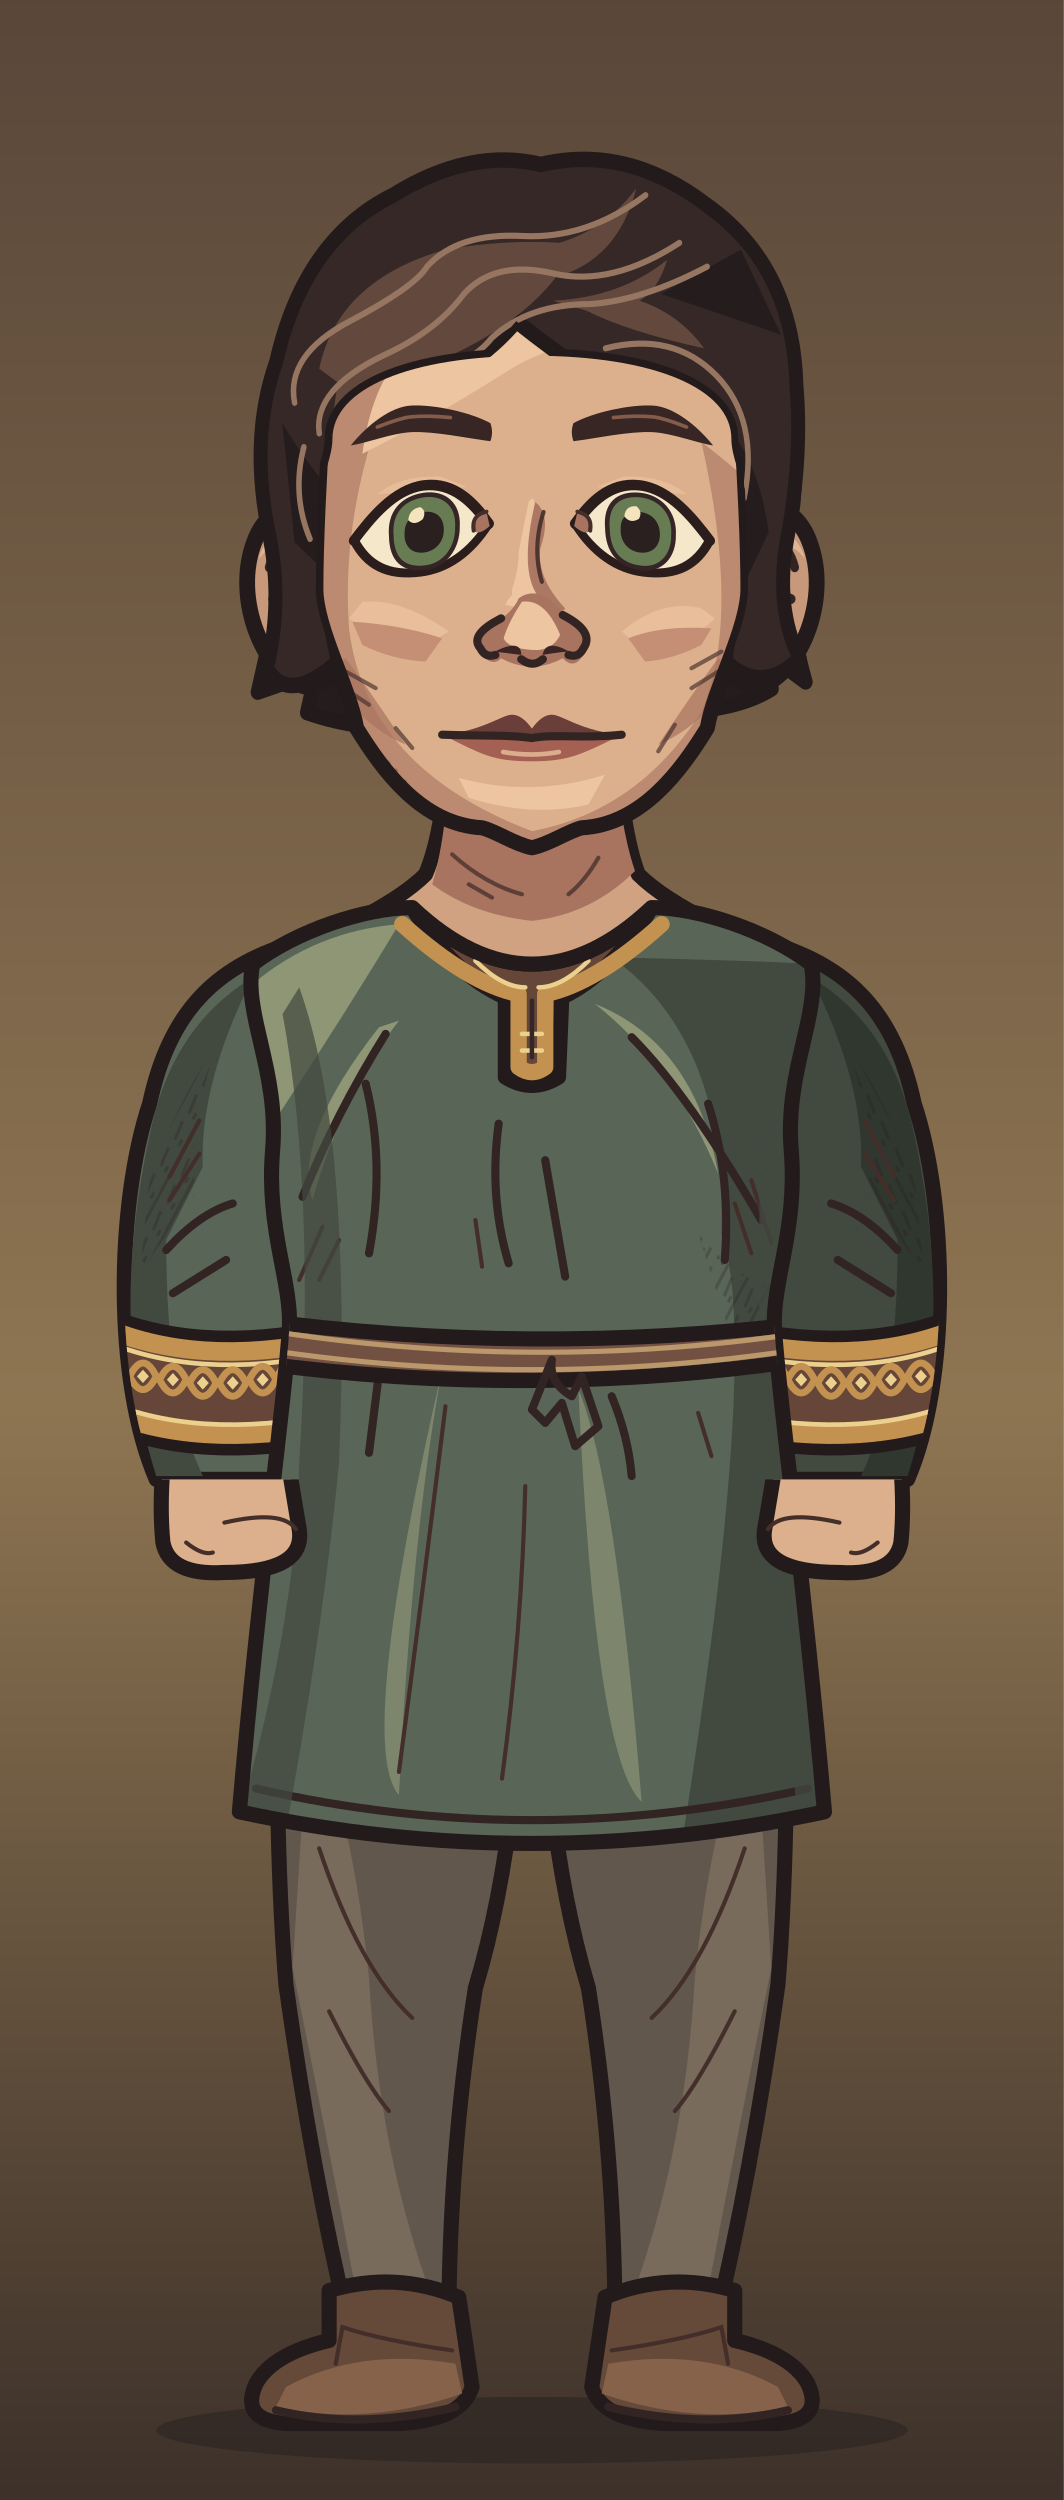
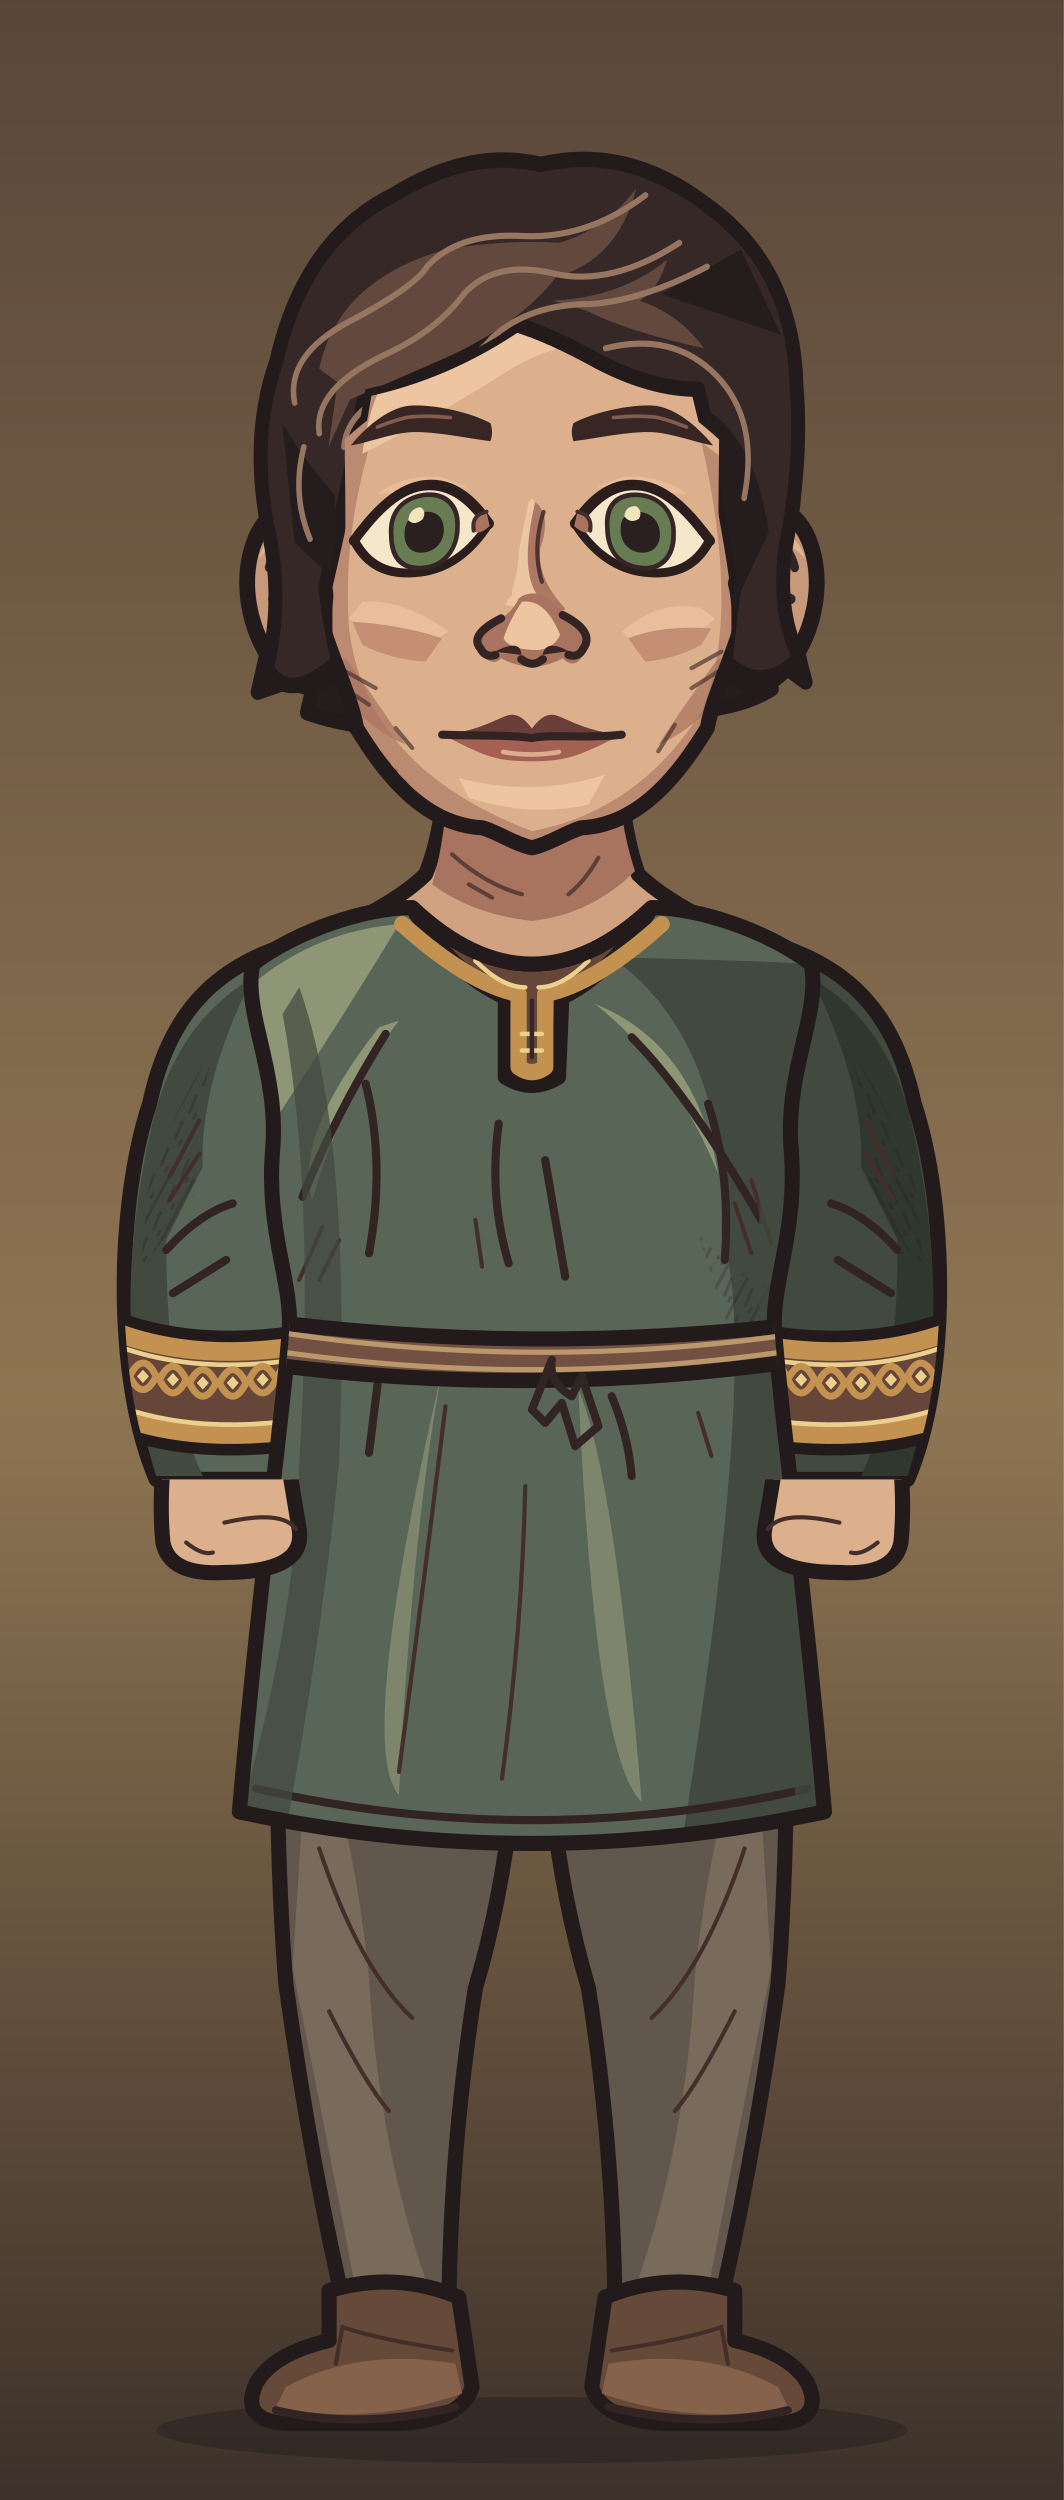
<svg xmlns="http://www.w3.org/2000/svg" xmlns:xlink="http://www.w3.org/1999/xlink" aria-labelledby="title" width="320" height="752" viewBox="0 0 320 752" role="img">
  <defs>
    <style>
      .edge {stroke:#231b1b;stroke-width:4.55;stroke-linecap:round;stroke-linejoin:round}
      .seam {fill:none;stroke:#332424;stroke-width:2.45;stroke-linecap:round;stroke-linejoin:round}
      .etch {fill:none;stroke:#442e2a;stroke-width:1.25;stroke-linecap:round}
      .hair-line {fill:none;stroke:#967661;stroke-width:1.45;stroke-linecap:round}
      .white {fill:#f5e7ca;stroke:#2a1d1c;stroke-width:2.65;stroke-linejoin:round}
      .label {fill:#efdfc1;font:600 20px Georgia,serif}
      .muted {fill:#b8aa96;font:13px 'Segoe UI',sans-serif}
      .section {fill:#dcbb8e;font:600 14px 'Segoe UI',sans-serif}
    </style>
    <linearGradient id="umber" x2="0" y2="1" gradientUnits="objectBoundingBox">
      <stop stop-color="#594639" />
      <stop offset=".56" stop-color="#8e7552" />
      <stop offset="1" stop-color="#3c3029" />
    </linearGradient>
    <linearGradient id="ash" x2="0" y2="1" gradientUnits="objectBoundingBox">
      <stop stop-color="#3b423d" />
      <stop offset=".56" stop-color="#7a7d67" />
      <stop offset="1" stop-color="#242b28" />
    </linearGradient>
    <linearGradient id="rose" x2="0" y2="1" gradientUnits="objectBoundingBox">
      <stop stop-color="#51404a" />
      <stop offset=".56" stop-color="#8a6972" />
      <stop offset="1" stop-color="#372c33" />
    </linearGradient>
    <pattern id="paper-grain" width="63" height="57" patternUnits="userSpaceOnUse">
      <path d="M1 16l2-1m21-4 5-2m16 7 6-1M12 32l3-1m16 11 4-1m20-14 4 1M4 51l5-1m41 0 9-2" fill="none" stroke="#231a1b" stroke-width=".85" opacity=".19" />
      <path d="M4 5l9-1m29 2 2-1M1 40l4-1m12 9 1-1m21-23 4-1m9 12 5-2" fill="none" stroke="#f0dbb5" stroke-width=".85" opacity=".23" />
      <path d="M16 19h.6m13-3h.7m28 6h.7m-39 15h.6m23 4h.6m-12 11h.7m29-39h.7" fill="none" stroke="#21191a" stroke-width="1.2" opacity=".28" stroke-linecap="round" />
    </pattern>
    <pattern id="ink-lines" width="7" height="9" patternUnits="userSpaceOnUse" patternTransform="rotate(28)">
      <path d="M1 -2V10m2.8-8 .6 6m1.9-1v5" stroke="#271d1d" stroke-width=".95" fill="none" opacity=".65" />
    </pattern>
    <radialGradient id="vignette" cx=".5" cy=".39" r=".72">
      <stop offset=".47" stop-color="#20191c" stop-opacity="0" />
      <stop offset="1" stop-color="#20191c" stop-opacity=".48" />
    </radialGradient>
    <g id="firs" fill="currentColor">
      <path d="M10 439Q15 379 12 300L9 220 15 146 15 54 19 80 21 147 28 230 25 326 29 439Z" />
      <path d="M17 169Q27 174 45 174L57 169 49 179 27 187 17 185                M18 194Q29 196 52 192L63 183 56 194 26 205 16 207                M15 225Q46 230 67 218L77 206 71 223 42 238 18 241                M17 252Q48 255 78 245L91 230 84 249 52 266 20 269                M14 282Q40 281 71 278L88 261 84 281 57 291 19 298                M19 312Q43 316 69 310L88 299 84 310 58 322 22 325" />
      <path d="M6 312 0 315V284L11 285M0 266 13 270V250L0 249M0 220 15 221 15 206 0 202                M0 180 16 181V167L0 165M0 141 15 150V138L0 133M0 112 17 127V118L0 104" />
      <path d="M64 440Q55 380 58 324L59 258 63 217 68 222 65 266 68 328 76 440Z                M63 291Q78 294 89 282L100 267 96 283 81 301 62 307                M63 323Q80 323 106 304L98 321 68 339                M63 316Q44 306 37 293L41 307 64 329Z" />
    </g>
    <g id="brambles" fill="none" stroke="currentColor" stroke-linecap="round" stroke-linejoin="round">
      <path stroke-width="3.8" d="M9 440Q13 401 21 380T26 333m-8 57Q39 375 43 352m-28 46Q6 377 0 376M41 440Q41 402 63 385m-20 44q26-6 39-30" />
      <path stroke-width="2" d="M23 364l14-13m-12 4-7-15m20 29 17-4m-15-1 1-11m13 49 2-17m2 14 18-5m-34 32q-12-10-17-10" />
    </g>
    <g id="night-scratches" fill="none" stroke="currentColor" stroke-width="1.2" stroke-linecap="round">
      <path d="M16 113q32-11 54-8m-30 9 16-3m184-40q19-4 44 1m-11 7 19 4                M24 335q33-3 68-16m-44 16 26-4m164-9q31 5 60-3m-39 8 38-3                M27 391q22-6 52-5m168 14q28-8 57-8m-40 11 24-4                M55 178l18-6m177 36 17 3m-12-4 17-1" />
    </g>
    <g id="shirt-setting">
      <rect width="320" height="440" fill="url(#umber)" />
      <path d="M50 217q24 8 64 1l-15 7-56 6m176-90q39-13 70-5l-26 4 28 2-64 6" fill="#856c54" opacity=".5" />
      <use xlink:href="#firs" style="color:#342827" opacity=".52" transform="translate(-26 8)" />
      <use xlink:href="#firs" style="color:#413128" opacity=".58" transform="translate(340 101) scale(-1 .81)" />
      <use xlink:href="#night-scratches" style="color:#dfbb87" opacity=".28" />
      <use xlink:href="#brambles" style="color:#291f22" opacity=".71" />
      <rect width="320" height="440" fill="url(#vignette)" />
      <rect width="320" height="440" fill="url(#paper-grain)" />
    </g>
    <g id="armor-setting">
      <rect width="320" height="440" fill="url(#ash)" />
      <path d="M42 173q49-4 68 3l-43 6 25 3-49 4m151 35q47 10 104-6l-26 14-62 8Z" fill="#707764" opacity=".48" />
      <use xlink:href="#firs" style="color:#27312c" opacity=".64" transform="translate(-36 30)" />
      <use xlink:href="#firs" style="color:#303833" opacity=".75" transform="translate(324 45) scale(-.86 1.03)" />
      <use xlink:href="#brambles" style="color:#252a27" opacity=".62" transform="translate(319 10) scale(-1 1)" />
      <use xlink:href="#night-scratches" style="color:#d8d8a9" opacity=".28" transform="translate(-2 21)" />
      <rect width="320" height="440" fill="url(#vignette)" />
      <rect width="320" height="440" fill="url(#paper-grain)" />
    </g>
    <g id="woman-setting">
      <rect width="320" height="440" fill="url(#rose)" />
      <path d="M44 235q40-4 76-1l-20 6-36 2 19 3-44 5m183-50q35 3 60-3l-24 9-31 2" fill="#775d65" opacity=".6" />
      <use xlink:href="#firs" style="color:#3b2b34" opacity=".58" transform="translate(-20 84) scale(.86 .91)" />
      <use xlink:href="#firs" style="color:#3d2e39" opacity=".68" transform="translate(327 54) scale(-.85 .98)" />
      <path d="M300 440q-2-82-6-173l-9-103 7-35 12 42 9 98 7 171Z                M294 195q-10-18-25-24l-15-1 13-4 11 2 18 15                M285 162q-13-22-34-27l-7 4 7-11 17 4 20 17                M303 242q-18-23-36-27l-13 3 15-9 11 2 21 15" fill="#3a2b33" opacity=".64" />
      <use xlink:href="#brambles" style="color:#2d2229" opacity=".8" transform="translate(12 6)" />
      <use xlink:href="#night-scratches" style="color:#e1b8a8" opacity=".28" transform="translate(0 7)" />
      <rect width="320" height="440" fill="url(#vignette)" />
      <rect width="320" height="440" fill="url(#paper-grain)" />
    </g>
    <pattern id="mail-rings" width="14" height="13" patternUnits="userSpaceOnUse" patternTransform="rotate(-7)">
      <path d="M-1 2q3-3 6 0 1 3-2 5Q0 8-1 5M6 2q3-3 6 0 1 3-2 5Q7 8 6 5M3 8q3-3 6 0 1 3-2 5-3 1-4-2M10 8q3-3 6 0" fill="none" stroke="#2d2c28" stroke-width="1.6" stroke-linecap="round" />
      <path d="M-.5 4q1.5-2 3-1m5 1q1.4-2 3-1M4 10q1.5-2 3-1m4 1q1.4-2 3-1" fill="none" stroke="#9a9b87" stroke-width="1.12" opacity=".78" stroke-linecap="round" />
    </pattern>
    <pattern id="armor-plates" width="47" height="24" patternUnits="userSpaceOnUse" patternTransform="translate(4 4) rotate(2)">
      <path d="M1 0l21 .7 1 18-3 3-17-1-1-4Zm24 1 19-1 2 15-3 7-19-2Z" fill="#85867a" stroke="#352e2a" stroke-width="1.75" stroke-linejoin="round" />
      <path d="M2 2l18 .2-.2 4L5 7 4 17Zm24 0 16-1 1 4-14 2-3 10Z" fill="#a9a58d" />
      <path d="M19 4l4 14-3 3-16-1 13-4Zm22 2 4 10-2 5-17-1 13-4Z" fill="#62655f" />
      <path d="M7 7l1-.5m6 12 3-2m16-7 5-1m-7 5 4-2" fill="none" stroke="#d0c0a0" stroke-width=".9" opacity=".76" />
      <path d="M6 12q2-2 2.7 1-1 2.2-2.7.5Zm12 1q1.8-2 2.4.6-1 2.6-2.5.8Zm11 1q1-2.2 2.8-1-.2 2.9-2.8 2.1Zm12-2q2.2-1.4 2.3.8-1 2.3-2.3.5Z" fill="#3c342d" />
    </pattern>
    <clipPath id="portrait-frame">
      <rect width="320" height="752" />
    </clipPath>
    <clipPath id="wardrobe-torso-mask">
      <path d="M124 273 C110 273 89 280 76 290 C73 305 84 322 82 346 C80 370 88 386 87 400 C86 418 78 476 72 545 Q160 564 248 545 C242 476 234 418 233 400 C232 386 240 370 238 346 C236 322 247 305 244 290 C231 280 210 273 196 273 Q160 307 124 273Z" />
    </clipPath>
    <clipPath id="wardrobe-sleeve-mask">
      <path d="M87 284 C65 291 51 304 45 332 C35 362 34 415 47 445 H88 Q108 406 105 336Z" />
    </clipPath>
    <clipPath id="face-shape-clip">
      <path d="M 160 73 C 191 73 219 90 223 128 C 224 143 225 164 225 177 C 225 189 214.75 207 212.75 219 C 204.75 232 193 248 175 249 C 171 250 165 254 160 255 C 155 254 149 250 145 249 C 127 248 115.25 232 107.25 219 C 105.25 207 95 189 95 177 C 95 164 96 143 97 128 C 101 90 129 73 160 73 Z" />
    </clipPath>
    <clipPath id="face-features-eye-left">
      <path d="M-21 0 C-16 -6 -9 -14 0 -14 C9 -14 15 -7 19.5 0 C14 8 7 12 -1 12 C-11 12 -17 8 -21 0Z" />
    </clipPath>
    <clipPath id="face-features-eye-right">
      <path d="M-21 0 C-16 -6 -9 -14 0 -14 C9 -14 15 -7 19.5 0 C14 8 7 12 -1 12 C-11 12 -17 8 -21 0Z" />
    </clipPath>
    <clipPath id="face-features-nose-bridge">
      <path d="M154 144H167V179L172 185V187H149V185L154 179Z" />
    </clipPath>
    <mask id="hair-face-opening" maskUnits="userSpaceOnUse" x="0" y="0" width="320" height="440">
      <rect fill="white" x="0" y="0" width="320" height="440" />
      <g clip-path="url(#face-shape-clip)">
-         <path d="M220 132C220 117 197 107 160 107S100 117 100 132C100 142 89 158 89 176V300H231V176C231 158 220 142 220 132Z" fill="black" />
+         <path d="M103.7 132.2C110.5 125.98 117.5 120.6 123.5 120.2C130.5 119.8 141.5 122.2 149 125.48Q160 133.48 171 125.48C178.5 122.2 189.5 119.8 196.5 120.2C202.5 120.6 209.5 125.98 216.3 132.2C216.3 141.2 216.1 143 216.1 160C216.1 169 220 175 220 184V300H100V184C100 175 103.9 169 103.9 160C103.9 143 103.7 141.2 103.7 132.2Z" fill="black" />
      </g>
    </mask>
    <clipPath id="hair-crown-clip">
-       <path d="M97 198q-16 13-23 2 5-19 1-38-7-29 2-52 9-36 38-49 25-14 48-9 28-6 54 12 28 18 29 53 2 21-3 45-4 20 4 35-12 11-24 1Q226 172 226.5 174Q224 151 217 125Q199 129 182 116Q166 106 155 98Q142 112 118 121Q108 125 101 125Q99 148 93 176Q94 185 97 198Z" />
+       <path d="M97 198q-16 13-23 2 5-19 1-38-7-29 2-52 9-36 38-49 25-14 48-9 28-6 54 12 28 18 29 53 2 21-3 45-4 20 4 35-12 11-24 1Q226 172 226.5 174Q223 151 214 118.0Q199 118.0 182 110.0 Q166 102.0 155 99.0 Q132 113.0 106 118.0Q101 145 93 176Q94 185 97 198Z" />
    </clipPath>
    <clipPath id="full-costume-hands-clip">
      <rect x="0" y="445" width="320" height="307" />
    </clipPath>
  </defs>
  <g data-part="full-costume">
    <rect width="320" height="752" fill="url(#umber)" />
    <ellipse cx="160" cy="731" rx="113" ry="10" fill="#261f20" opacity=".5" />
    <g>
      <path d="M84 469 L158 469 Q158 548 143 598 Q135 649 135 700 H105 Q94 654 86 597 Q82 548 84 469Z" fill="#62574d" class="edge" />
      <path d="M93 514 Q106 546 111 595 Q114 649 131 694 H108Q98 641 88 592Z" fill="#8c7c69" opacity=".53" />
      <path d="M96 556Q108 592 124 607 M99 605Q110 627 117 635" class="etch" />
      <g transform="translate(0 0)">
        <path d="M99 689Q119 683 138 691L142 718Q139 728 120 729H86Q72 728 77 717Q82 708 99 704Z" fill="#654939" class="edge" />
        <path d="M86 718Q108 706 137 711L139 720Q110 730 83 724Z" fill="#87624a" />
        <path d="M101 711L103 700Q115 704 136 707" class="etch" />
        <path d="M83 725Q108 731 137 724" class="seam" />
      </g>
    </g>
    <g transform="translate(320 0) scale(-1 1)">
      <path d="M84 469 L158 469 Q158 548 143 598 Q135 649 135 700 H105 Q94 654 86 597 Q82 548 84 469Z" fill="#62574d" class="edge" />
      <path d="M93 514 Q106 546 111 595 Q114 649 131 694 H108Q98 641 88 592Z" fill="#8c7c69" opacity=".53" />
      <path d="M96 556Q108 592 124 607 M99 605Q110 627 117 635" class="etch" />
      <g transform="translate(0 0)">
        <path d="M99 689Q119 683 138 691L142 718Q139 728 120 729H86Q72 728 77 717Q82 708 99 704Z" fill="#654939" class="edge" />
        <path d="M86 718Q108 706 137 711L139 720Q110 730 83 724Z" fill="#87624a" />
        <path d="M101 711L103 700Q115 704 136 707" class="etch" />
        <path d="M83 725Q108 731 137 724" class="seam" />
      </g>
    </g>
  </g>
  <g clip-path="url(#portrait-frame)">
    <g id="hair-back" transform="matrix(0.926 0 0 1.024 11.765 -3.765)">
      <path d="M104 96q-25 16-27 45-7 21 0 42l-6 24 19-6-3 12q35 11 69-6 59 12 82-1l-4-12 15 10q-9-29-4-52 4-39-23-58Z" fill="#241c1d" class="edge" />
    </g>
    <g data-part="neck">
      <g id="face-shape-neck">
        <path d="M 135 219 Q 134 249 128 263 Q 121 270 105 278 L 122 301 198 301 215 278 Q 199 270 192 263 Q 187 250 185 219 Z" fill="#d0a282" class="edge" />
        <path d="M 135 224 185 224 Q 186 247 191 262 Q 178 275 160 277 Q 142 275 130 266 Q 135 249 135 224 Z" fill="#a87460" />
        <path d="M 136 257 q 10 9 21 12 m -16 -3 7 4 m 32 -12 q -4 7 -9 11" class="etch" opacity=".75" />
      </g>
    </g>
    <g id="wardrobe-outfit-rus_gilt_cuff_tunic" data-outfit="rus_gilt_cuff_tunic">
      <path d="M87 284 C65 291 51 304 45 332 C35 362 34 415 47 445 H88 Q108 406 105 336Z" fill="#596657" class="edge" />
      <g data-part="sleeve-left" clip-path="url(#wardrobe-sleeve-mask)">
        <path d="M46 337 Q53 308 76 294 Q60 326 61 351 L50 373 Q50 421 61 444 H47 Q32 397 46 337Z" fill="#424a40" />
        <path d="M45 354 Q56 326 65 315 Q56 342 59 359 L42 383Z" fill="url(#ink-lines)" opacity=".44" />
        <path d="M50 376 q10 -11 20 -14 m-18 27 16 -10 M49 414 q4 11 13 21" class="seam" />
        <path d="M51 354 l9 -17 m-9 24 9 -14 m-6 61 10 13" class="etch" />
        <g data-part="gilt-cuff">
          <path d="M33 396 Q63 408 104 398 L106 431 Q63 441 33 429Z" fill="#654638" class="edge" />
          <path d="M33 400 Q63 412 104 402 M33 425 Q63 437 106 427" fill="none" stroke="#c39250" stroke-width="5.6" stroke-linecap="round" stroke-linejoin="round" />
          <path d="M33 404 Q63 416 104 406 M33 422 Q63 434 106 424" fill="none" stroke="#ecd08e" stroke-width="1.4" stroke-linecap="round" stroke-linejoin="round" />
          <path d="M39 414 q4 -8 8 0 q-4 8 -8 0Z" fill="none" stroke="#c39250" stroke-width="2.1" stroke-linecap="round" stroke-linejoin="round" />
          <path d="M43 412 l1.8 2 -1.8 2 -1.8 -2Z" fill="#ecd08e" />
          <path d="M48 415 q4 -8 8 0 q-4 8 -8 0Z" fill="none" stroke="#c39250" stroke-width="2.1" stroke-linecap="round" stroke-linejoin="round" />
          <path d="M52 413 l1.8 2 -1.8 2 -1.8 -2Z" fill="#ecd08e" />
          <path d="M57 416 q4 -8 8 0 q-4 8 -8 0Z" fill="none" stroke="#c39250" stroke-width="2.1" stroke-linecap="round" stroke-linejoin="round" />
          <path d="M61 414 l1.8 2 -1.8 2 -1.8 -2Z" fill="#ecd08e" />
          <path d="M66 416 q4 -8 8 0 q-4 8 -8 0Z" fill="none" stroke="#c39250" stroke-width="2.1" stroke-linecap="round" stroke-linejoin="round" />
          <path d="M70 414 l1.8 2 -1.8 2 -1.8 -2Z" fill="#ecd08e" />
          <path d="M75 415 q4 -8 8 0 q-4 8 -8 0Z" fill="none" stroke="#c39250" stroke-width="2.1" stroke-linecap="round" stroke-linejoin="round" />
          <path d="M79 413 l1.8 2 -1.8 2 -1.8 -2Z" fill="#ecd08e" />
          <path d="M84 413 q4 -8 8 0 q-4 8 -8 0Z" fill="none" stroke="#c39250" stroke-width="2.1" stroke-linecap="round" stroke-linejoin="round" />
          <path d="M88 411 l1.8 2 -1.8 2 -1.8 -2Z" fill="#ecd08e" />
        </g>
      </g>
      <g transform="translate(320 0) scale(-1 1)">
        <path d="M87 284 C65 291 51 304 45 332 C35 362 34 415 47 445 H88 Q108 406 105 336Z" fill="#424a40" class="edge" />
        <g data-part="sleeve-right" clip-path="url(#wardrobe-sleeve-mask)">
          <path d="M46 337 Q53 308 76 294 Q60 326 61 351 L50 373 Q50 421 61 444 H47 Q32 397 46 337Z" fill="#30372e" />
          <path d="M45 354 Q56 326 65 315 Q56 342 59 359 L42 383Z" fill="url(#ink-lines)" opacity=".44" />
          <path d="M50 376 q10 -11 20 -14 m-18 27 16 -10 M49 414 q4 11 13 21" class="seam" />
          <path d="M51 354 l9 -17 m-9 24 9 -14 m-6 61 10 13" class="etch" />
          <g data-part="gilt-cuff">
            <path d="M33 396 Q63 408 104 398 L106 431 Q63 441 33 429Z" fill="#654638" class="edge" />
            <path d="M33 400 Q63 412 104 402 M33 425 Q63 437 106 427" fill="none" stroke="#c39250" stroke-width="5.6" stroke-linecap="round" stroke-linejoin="round" />
            <path d="M33 404 Q63 416 104 406 M33 422 Q63 434 106 424" fill="none" stroke="#ecd08e" stroke-width="1.4" stroke-linecap="round" stroke-linejoin="round" />
            <path d="M39 414 q4 -8 8 0 q-4 8 -8 0Z" fill="none" stroke="#c39250" stroke-width="2.1" stroke-linecap="round" stroke-linejoin="round" />
            <path d="M43 412 l1.8 2 -1.8 2 -1.8 -2Z" fill="#ecd08e" />
            <path d="M48 415 q4 -8 8 0 q-4 8 -8 0Z" fill="none" stroke="#c39250" stroke-width="2.1" stroke-linecap="round" stroke-linejoin="round" />
            <path d="M52 413 l1.8 2 -1.8 2 -1.8 -2Z" fill="#ecd08e" />
            <path d="M57 416 q4 -8 8 0 q-4 8 -8 0Z" fill="none" stroke="#c39250" stroke-width="2.1" stroke-linecap="round" stroke-linejoin="round" />
            <path d="M61 414 l1.8 2 -1.8 2 -1.8 -2Z" fill="#ecd08e" />
            <path d="M66 416 q4 -8 8 0 q-4 8 -8 0Z" fill="none" stroke="#c39250" stroke-width="2.1" stroke-linecap="round" stroke-linejoin="round" />
            <path d="M70 414 l1.8 2 -1.8 2 -1.8 -2Z" fill="#ecd08e" />
            <path d="M75 415 q4 -8 8 0 q-4 8 -8 0Z" fill="none" stroke="#c39250" stroke-width="2.1" stroke-linecap="round" stroke-linejoin="round" />
            <path d="M79 413 l1.8 2 -1.8 2 -1.8 -2Z" fill="#ecd08e" />
            <path d="M84 413 q4 -8 8 0 q-4 8 -8 0Z" fill="none" stroke="#c39250" stroke-width="2.1" stroke-linecap="round" stroke-linejoin="round" />
            <path d="M88 411 l1.8 2 -1.8 2 -1.8 -2Z" fill="#ecd08e" />
          </g>
        </g>
      </g>
      <path d="M124 273 C110 273 89 280 76 290 C73 305 84 322 82 346 C80 370 88 386 87 400 C86 418 78 476 72 545 Q160 564 248 545 C242 476 234 418 233 400 C232 386 240 370 238 346 C236 322 247 305 244 290 C231 280 210 273 196 273 Q160 307 124 273Z" fill="#596657" />
      <g data-part="torso" clip-path="url(#wardrobe-torso-mask)">
        <path d="M76 296 Q95 280 120 278 Q105 303 84 335Z" fill="#8e9676" />
        <path d="M184 288 Q231 289 244 290 L253 555 H205 Q229 405 217 371 Q219 313 184 288Z" fill="#424a40" />
        <path d="M77 344 Q87 359 83 381 L68 402 L60 359Z" fill="#424a40" />
        <path d="M210 371 Q226 390 238 386 L237 416 L223 412Z" fill="url(#ink-lines)" opacity=".42" />
        <path d="M120 307 Q103 329 94 361 Q88 342 114 309Z M179 302 Q209 314 216 353 Q203 321 179 302Z" fill="#8e9676" />
        <path d="M133 412Q124 460 120 540Q107 525 133 412Z M174 418Q185 444 193 542Q179 529 174 418Z" fill="#8e9676" opacity=".68" />
        <path d="M134 423Q127 480 120 533 M158 447Q157 490 151 535" class="etch" />
        <path d="M77 538Q160 557 243 538" class="seam" />
        <path d="M116 311 Q101 335 91 360 M190 312 Q207 329 229 367 M150 338 q-3 22 3 42 m11 -31 6 35 M184 420q5 12 6 24" class="seam" />
        <path d="M97 369 l-7 16 m12 -12 -6 12 M226 355 l6 19 m-11 -12 5 15 M143 367 l2 14 m65 44 4 13" class="etch" />
        <path d="M90 297 Q106 341 102 440 Q97 492 85 556 H69 Q89 492 90 440 Q95 359 85 305Z M231 298 Q227 346 229 445 Q234 492 241 556 H252 Q238 492 237 445 Q238 347 239 304Z" fill="#424a40" opacity=".72" />
        <path d="M110 326 Q116 350 111 377 m3 36 l-3 24 M213 332q7 22 5 47" class="seam" />
        <g data-part="gilt-round-collar">
          <path d="M124 273 Q160 307 196 273 Q184 293 169 300 L168 324 Q160 329 152 324 L152 300 Q136 293 124 273Z" fill="#654638" class="edge" />
          <path d="M121 278 Q141 296 156 299 V321 Q160 324 164 321 V299 Q179 296 199 278" fill="none" stroke="#c39250" stroke-width="4.9" stroke-linecap="round" stroke-linejoin="round" />
          <path d="M143 289q8 8 15 8 m4 0q7 0 15 -8 M157 311h6 m-6 5h6" fill="none" stroke="#ecd08e" stroke-width="1.35" stroke-linecap="round" stroke-linejoin="round" />
          <path d="M160 301v17" fill="none" stroke="#352727" stroke-width="1.35" stroke-linecap="round" stroke-linejoin="round" />
        </g>
      </g>
      <path d="M124 273 C110 273 89 280 76 290 C73 305 84 322 82 346 C80 370 88 386 87 400 C86 418 78 476 72 545 Q160 564 248 545 C242 476 234 418 233 400 C232 386 240 370 238 346 C236 322 247 305 244 290 C231 280 210 273 196 273 Q160 307 124 273Z" fill="none" class="edge" />
      <g data-part="belt" clip-path="url(#wardrobe-torso-mask)">
        <path d="M77 397Q160 408 243 398L242 409Q160 421 78 410Z" fill="#735142" class="edge" />
        <path d="M79 400Q160 413 241 401M80 406Q160 418 240 406" fill="none" stroke="#bb986b" stroke-width="1.55" stroke-linecap="round" />
        <path d="M166 409Q165 416 172 420L175 414 180 429 173 435 169 422 164 428 160 424Z" fill="#967451" class="seam" />
      </g>
    </g>
    <g id="face-shape">
      <g id="face-shape-ears">
        <g transform="translate(105 179) scale(-1.046 1.19)">
          <path d="M -4 -15 C 7 -26 22 -25 27 -14 C 34 1 24 21 12 23 L -4 18 Z" fill="#c7987a" class="edge" />
          <path d="M 7 -15 C 16 -20 24 -16 26 -9 C 22 -14 16 -14 13 -11 L 10 -1 Z" fill="#edc5a0" opacity=".66" />
          <path d="M 23 -7 Q 20 -17 10 -11 L 7 2 M 22 1 Q 15 -2 11 6" class="seam" />
        </g>
        <g transform="translate(215 179) scale(1.046 1.19)">
          <path d="M -4 -15 C 7 -26 22 -25 27 -14 C 34 1 24 21 12 23 L -4 18 Z" fill="#c7987a" class="edge" />
          <path d="M 7 -15 C 16 -20 24 -16 26 -9 C 22 -14 16 -14 13 -11 L 10 -1 Z" fill="#edc5a0" opacity=".66" />
          <path d="M 23 -7 Q 20 -17 10 -11 L 7 2 M 22 1 Q 15 -2 11 6" class="seam" />
        </g>
      </g>
      <path d="M 160 73 C 191 73 219 90 223 128 C 224 143 225 164 225 177 C 225 189 214.75 207 212.75 219 C 204.75 232 193 248 175 249 C 171 250 165 254 160 255 C 155 254 149 250 145 249 C 127 248 115.25 232 107.25 219 C 105.25 207 95 189 95 177 C 95 164 96 143 97 128 C 101 90 129 73 160 73 Z" fill="#dcb08c" />
      <g clip-path="url(#face-shape-clip)">
        <path d="M 70 141 Q 104 91 123 103 Q 102 148 105 189 Q 110 231 160 250 Q 192 244 211 214 Q 223 186 211 133 Q 235 151 250 174 L 250 265 70 265 Z" fill="#bb8a70" />
        <path d="M 109 136.5 Q 114 99 142 98 Q 173 89 195 107 Q 174 98 152 112 Q 130 126 109 136.5 Z" fill="#edc5a0" />
        <g transform="translate(160 0) scale(-1 1)">
          <path d="M 25 190 Q 39 180 51 181 L 55 186 Q 45 194 32 194 Z" fill="#edc5a0" opacity=".72" />
          <path d="M 27 192 Q 39 188 54 187 L 51 194 Q 42 198.5 32 199 Z" fill="#c58f76" />
          <path d="M 56 198 Q 48 209 38 224 Q 52 218 62 202 Z" fill="#a87460" opacity=".73" />
        </g>
        <g transform="translate(160 0) scale(1 1)">
          <path d="M 27 190 Q 39 180 51 183 L 55 186 Q 45 196 32 194 Z" fill="#edc5a0" opacity=".72" />
          <path d="M 29 192 Q 39 188 54 189 L 51 194 Q 42 198.5 34 199 Z" fill="#c58f76" />
          <path d="M 56 198 Q 48 209 38 224 Q 52 218 62 202 Z" fill="#a87460" opacity=".73" />
        </g>
        <path d="M 92 183 Q 99 211 120 232 L 132 247 119 248 Q 98 234 85 212 Z M 229 184 Q 224 217 203 241 L 193 250 209 247 Q 230 233 240 211 Z" fill="url(#ink-lines)" opacity=".42" />
        <path d="M 138 234 Q 160 240 182 233 L 177 242 Q 160 246 141 240 Z" fill="#edc5a0" />
        <path d="M 104 202 l 9 5 m -8 1 6 4 m 97 -11 9 -5 m -9 11 8 -5 m -97 17 5 6 m 74 1 5 -8" class="etch" opacity=".65" />
      </g>
      <path d="M 160 73 C 191 73 219 90 223 128 C 224 143 225 164 225 177 C 225 189 214.75 207 212.75 219 C 204.75 232 193 248 175 249 C 171 250 165 254 160 255 C 155 254 149 250 145 249 C 127 248 115.25 232 107.25 219 C 105.25 207 95 189 95 177 C 95 164 96 143 97 128 C 101 90 129 73 160 73 Z" fill="none" class="edge" />
    </g>
    <g clip-path="url(#face-shape-clip)">
      <g data-part="eyes">
        <g transform="matrix(1 -0.12 0 1 127.5 160)">
          <path d="M-14 -13 Q-7 -18 5 -16 L13 -12" fill="#edc5a0" opacity=".65" />
          <path d="M-21 0 C-16 -6 -9 -14 0 -14 C9 -14 15 -7 19.5 0 C14 8 7 12 -1 12 C-11 12 -17 8 -21 0Z" class="white" />
          <g clip-path="url(#face-features-eye-left)">
            <g transform="translate(0 0) scale(1 1)">
              <path d="M-9.8 0 C-10.4 -7 -6.6 -10.9 0 -11.1 C6.1 -11.2 10.5 -7 10.1 -.3 C10.2 5.9 6.4 11 0 10.8 C-6.1 10.7 -9.7 7.2 -9.8 0Z" fill="#687c54" stroke="#352526" stroke-width="1.4" />
              <path d="M-5.8 -.2C-5.9-3.8-3.5-6 .1-6 3.8-6 6-3.6 6 .1 6 3.9 3.3 6.3-.2 6.2-3.9 6.1-6 3.3-5.8-.2Z" fill="#2a2020" />
              <path d="M-4.7-4.1Q-4.4-7.4-1.1-7.6 .9-6.3-.3-3.9-2.9-2-4.7-4.1Z" fill="#f3e4bd" />
            </g>
          </g>
          <path d="M-21 0 C-16 -6 -9 -14 0 -14 C9 -14 15 -7 19.5 0" fill="none" stroke="#2a1d1c" stroke-width="3.15" stroke-linecap="round" />
          <path d="M18.8 -3.8 Q14.2 -3.4 15 1.4 Q16.5 3.2 19.8 .6Z" fill="#a87460" />
          <path d="M18.8 -3.8 Q14.2 -3.4 15 1.4" class="etch" />
        </g>
        <g transform="matrix(-1 -0.12 0 1 192.5 160)">
          <path d="M-14 -13 Q-7 -18 5 -16 L13 -12" fill="#edc5a0" opacity=".65" />
          <path d="M-21 0 C-16 -6 -9 -14 0 -14 C9 -14 15 -7 19.5 0 C14 8 7 12 -1 12 C-11 12 -17 8 -21 0Z" class="white" />
          <g clip-path="url(#face-features-eye-right)">
            <g transform="translate(0 0) scale(-1 1)">
              <path d="M-9.8 0 C-10.4 -7 -6.6 -10.9 0 -11.1 C6.1 -11.2 10.5 -7 10.1 -.3 C10.2 5.9 6.4 11 0 10.8 C-6.1 10.7 -9.7 7.2 -9.8 0Z" fill="#687c54" stroke="#352526" stroke-width="1.4" />
              <path d="M-5.8 -.2C-5.9-3.8-3.5-6 .1-6 3.8-6 6-3.6 6 .1 6 3.9 3.3 6.3-.2 6.2-3.9 6.1-6 3.3-5.8-.2Z" fill="#2a2020" />
              <path d="M-4.7-4.1Q-4.4-7.4-1.1-7.6 .9-6.3-.3-3.9-2.9-2-4.7-4.1Z" fill="#f3e4bd" />
            </g>
          </g>
          <path d="M-21 0 C-16 -6 -9 -14 0 -14 C9 -14 15 -7 19.5 0" fill="none" stroke="#2a1d1c" stroke-width="3.15" stroke-linecap="round" />
          <path d="M18.8 -3.8 Q14.2 -3.4 15 1.4 Q16.5 3.2 19.8 .6Z" fill="#a87460" />
          <path d="M18.8 -3.8 Q14.2 -3.4 15 1.4" class="etch" />
        </g>
      </g>
      <g data-part="brows">
        <g transform="matrix(1 0 0 1 127.5 131)">
          <path d="M-22 3 C-17 -3.22 -10 -8.6 -4 -9 C3 -9.4 14 -7 20 -3.72 Q21 -1 20 1.72 C14 1 3 -1.4 -4 -1 C-10 -0.6 -17 2.22 -22 3Z" fill="#382625" />
          <path d="M-14 -2.55 Q-7 -5.3 -4 -5.6 Q1 -6.1 8 -5.4" fill="none" stroke="#835c4b" stroke-width="1.1" stroke-linecap="round" />
        </g>
        <g transform="matrix(-1 0 0 1 192.5 131)">
          <path d="M-22 3 C-17 -3.22 -10 -8.6 -4 -9 C3 -9.4 14 -7 20 -3.72 Q21 -1 20 1.72 C14 1 3 -1.4 -4 -1 C-10 -0.6 -17 2.22 -22 3Z" fill="#382625" />
          <path d="M-14 -2.55 Q-7 -5.3 -4 -5.6 Q1 -6.1 8 -5.4" fill="none" stroke="#835c4b" stroke-width="1.1" stroke-linecap="round" />
        </g>
      </g>
      <g data-part="nose">
        <g clip-path="url(#face-features-nose-bridge)">
          <path d="M159 151 Q161 148 161 154 Q157 169 162 177 L158 183 152 182 Q156 174 156 166Z" fill="#edc5a0" />
          <path d="M161 151 Q166 155 162.5 165 Q161.5 174 170 183 L167 187 161 178 Q156.5 170 161 151Z" fill="#a87460" opacity=".93" />
          <path d="M163.5 154 Q160 165 163 175" class="etch" opacity=".9" />
        </g>
        <path d="M156 180 Q160 177 165 180 C167 182 169.28 184 174 188 Q178 192 176 196 Q173 202 169.28 198 Q160 203 150.72 198 Q148 201 144 196 Q142 192 146 189 Q154 185 156 180Z" fill="#a87460" />
        <path d="M157 181 Q164 180 168.5 191 Q165.95 196 160 195.5 Q152.775 195 151.5 192 Q153 187 157 181Z" fill="#edc5a0" />
        <path d="M150.72 186 Q141 191 144.5 195 Q146 198 149 197 M169.28 185 Q179 190 175.5 195 Q174 198 171 197" class="seam" />
        <path d="M148.8 196 q8 -4 8 1 q-8 -1 -8 -1Z M163.2 197 q1 -5 8 -1 q-2 0 -8 1Z" fill="#3b2524" />
        <path d="M156.8 198.3 Q160.25 201 163.3 198.3" class="seam" />
      </g>
      <g data-part="mouth">
        <path d="M133 221 C145.15 220 151 215 154 215 Q157 215 160 219.2 Q163 215 166 215 C169 215 174.85 220 187 221 C174.85 227 171 229 160 229 C148 229 145.15 227 133 221Z" fill="#a36053" />
        <path d="M133 221 C145.15 220 151 215 154 215 Q157 215 160 219.2 Q163 215 166 215 C169 215 174.85 220 187 221 C174.85 222.25 167 220.7 160 222 C153 221 145.15 221.4 133 221Z" fill="#56322f" opacity=".72" />
        <path d="M133 221 C145.15 221.4 153 221 160 222 C167 220.7 174.85 222.25 187 221" class="seam" />
        <path d="M151.36 226.2 Q160 227.7 168.1 226.2" fill="none" stroke="#edc5a0" stroke-width="1.4" stroke-linecap="round" opacity=".76" />
      </g>
    </g>
    <g id="hair-front">
      <g mask="url(#hair-face-opening)">
        <g transform="matrix(0.926 0 0 1.024 11.765 -3.765)">
-           <path d="M97 198q-16 13-23 2 5-19 1-38-7-29 2-52 9-36 38-49 25-14 48-9 28-6 54 12 28 18 29 53 2 21-3 45-4 20 4 35-12 11-24 1Q226 172 226.5 174Q224 151 217 125Q199 129 182 116Q166 106 155 98Q142 112 118 121Q108 125 101 125Q99 148 93 176Q94 185 97 198Z" fill="#362827" class="edge" />
+           <path d="M97 198q-16 13-23 2 5-19 1-38-7-29 2-52 9-36 38-49 25-14 48-9 28-6 54 12 28 18 29 53 2 21-3 45-4 20 4 35-12 11-24 1Q226 172 226.5 174Q223 151 214 118.0Q199 118.0 182 110.0 Q166 102.0 155 99.0 Q132 113.0 106 118.0Q101 145 93 176Q94 185 97 198Z" fill="#362827" class="edge" />
          <g clip-path="url(#hair-crown-clip)">
            <path d="M91 112q6-26 41-35 19-3 37-2 15-4 25-16-6 21-26 26-13 15-39 25l-28 11-7 14 3-19Zm76-20q22-1 37-12-3 9-9 12 13 4 21 14-25-5-38-11Z" fill="#63493d" />
            <path d="M79 128q8 12 17 21l1 26-14-12Zm123-38 26-13 13 25Z M210 121q22 7 27 39l-11 21Z" fill="#241c1d" />
            <path d="M83 122q-3-14 18-24t25-16q10-10 31-9t40-12M91 131q-2-13 21-23 17-7 26-18 10-10 29-6t41-9M99 135q1-12 21-18t27-14q12-10 32-10 17-1 38-11M184 106q22-5 36 8t9 36M86 135q-4 14 2 27" fill="none" stroke="#967661" stroke-width="1.8" stroke-linecap="round" stroke-linejoin="round" />
-           </g>
-           <g clip-path="url(#hair-crown-clip)">
-             <g transform="matrix(1.079 0 0 0.977 -12.698 3.678)" clip-path="url(#face-shape-clip)">
-               <path d="M220 132C220 117 197 107 160 107S100 117 100 132C100 142 89 158 89 176V300H231V176C231 158 220 142 220 132Z" fill="none" class="edge" />
-             </g>
          </g>
        </g>
      </g>
    </g>
  </g>
  <g data-part="handheld-equipment">
    <g data-part="hands" clip-path="url(#full-costume-hands-clip)">
      <g>
        <path d="M49 441 Q48 454 49 464 Q51 474 67.5 473Q92 473 90 460 L87 442Z" fill="#dcb08c" class="edge" data-part="hand" />
        <path d="M67.5 458Q85 454 89 460 M56 464q5 4 8 3" class="etch" />
      </g>
      <g transform="translate(320 0) scale(-1 1)">
        <path d="M49 441 Q48 454 49 464 Q51 474 67.5 473Q92 473 90 460 L87 442Z" fill="#dcb08c" class="edge" data-part="hand" />
        <path d="M67.5 458Q85 454 89 460 M56 464q5 4 8 3" class="etch" />
      </g>
    </g>
  </g>
</svg>
